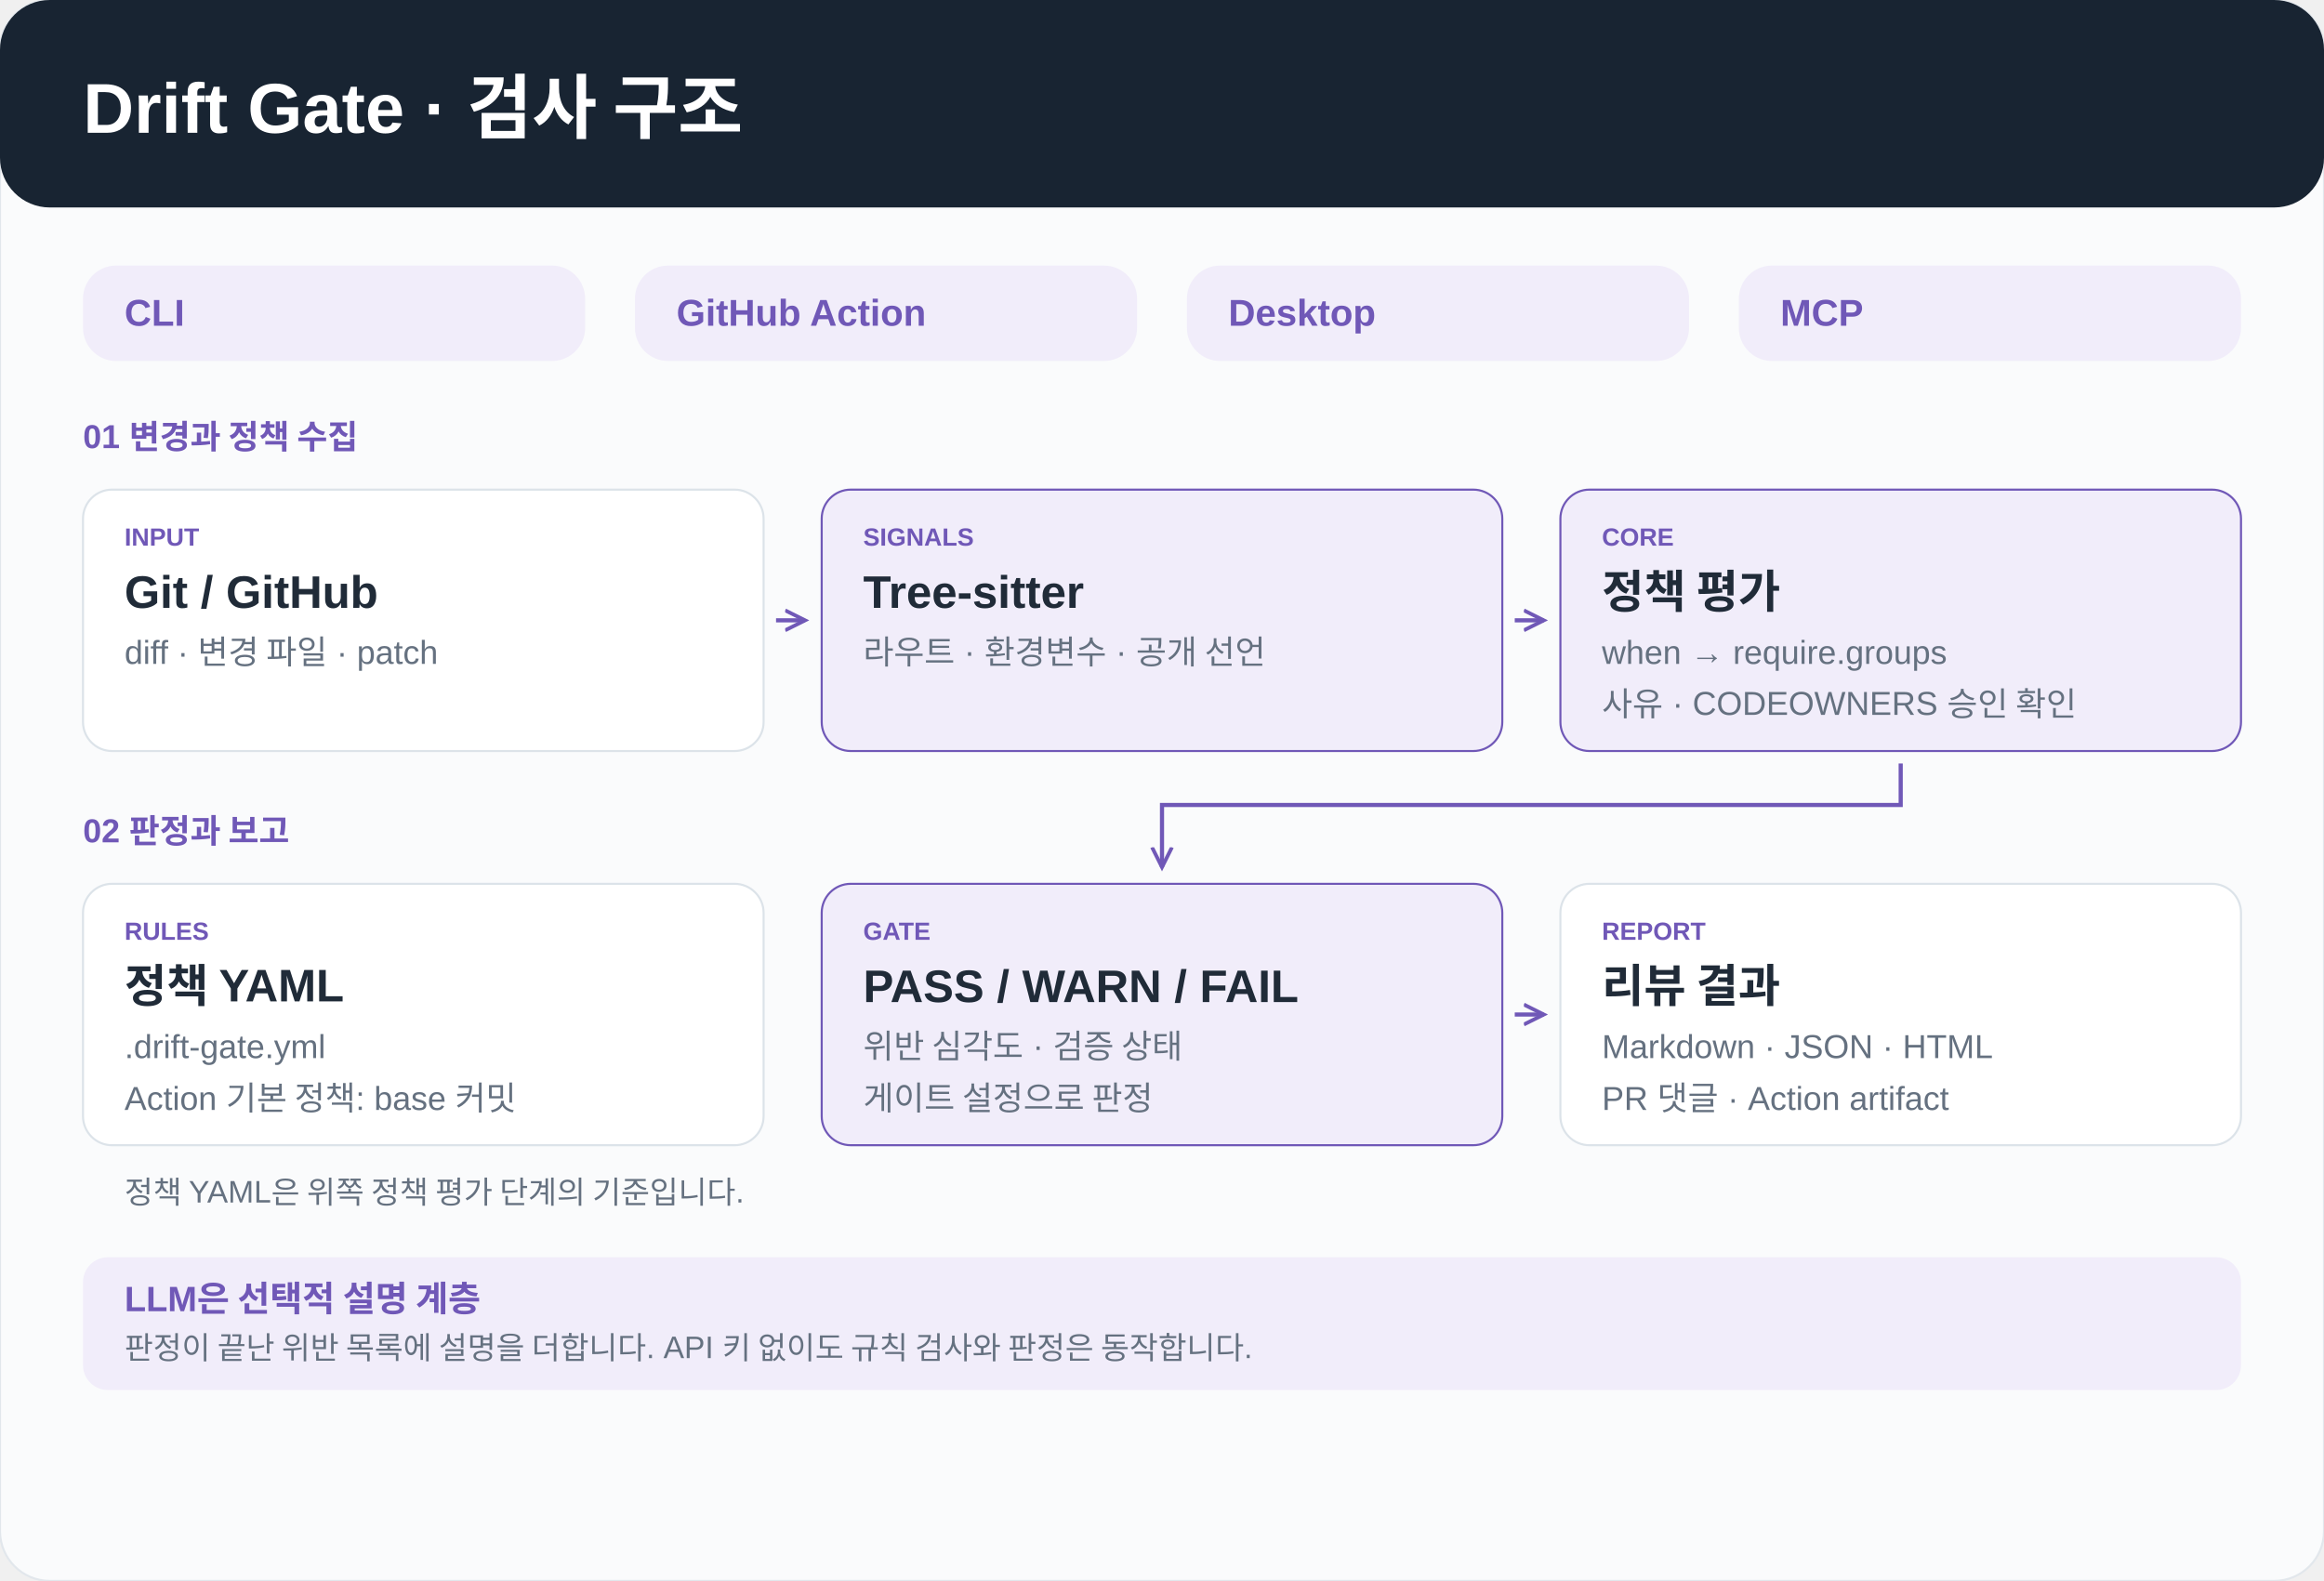
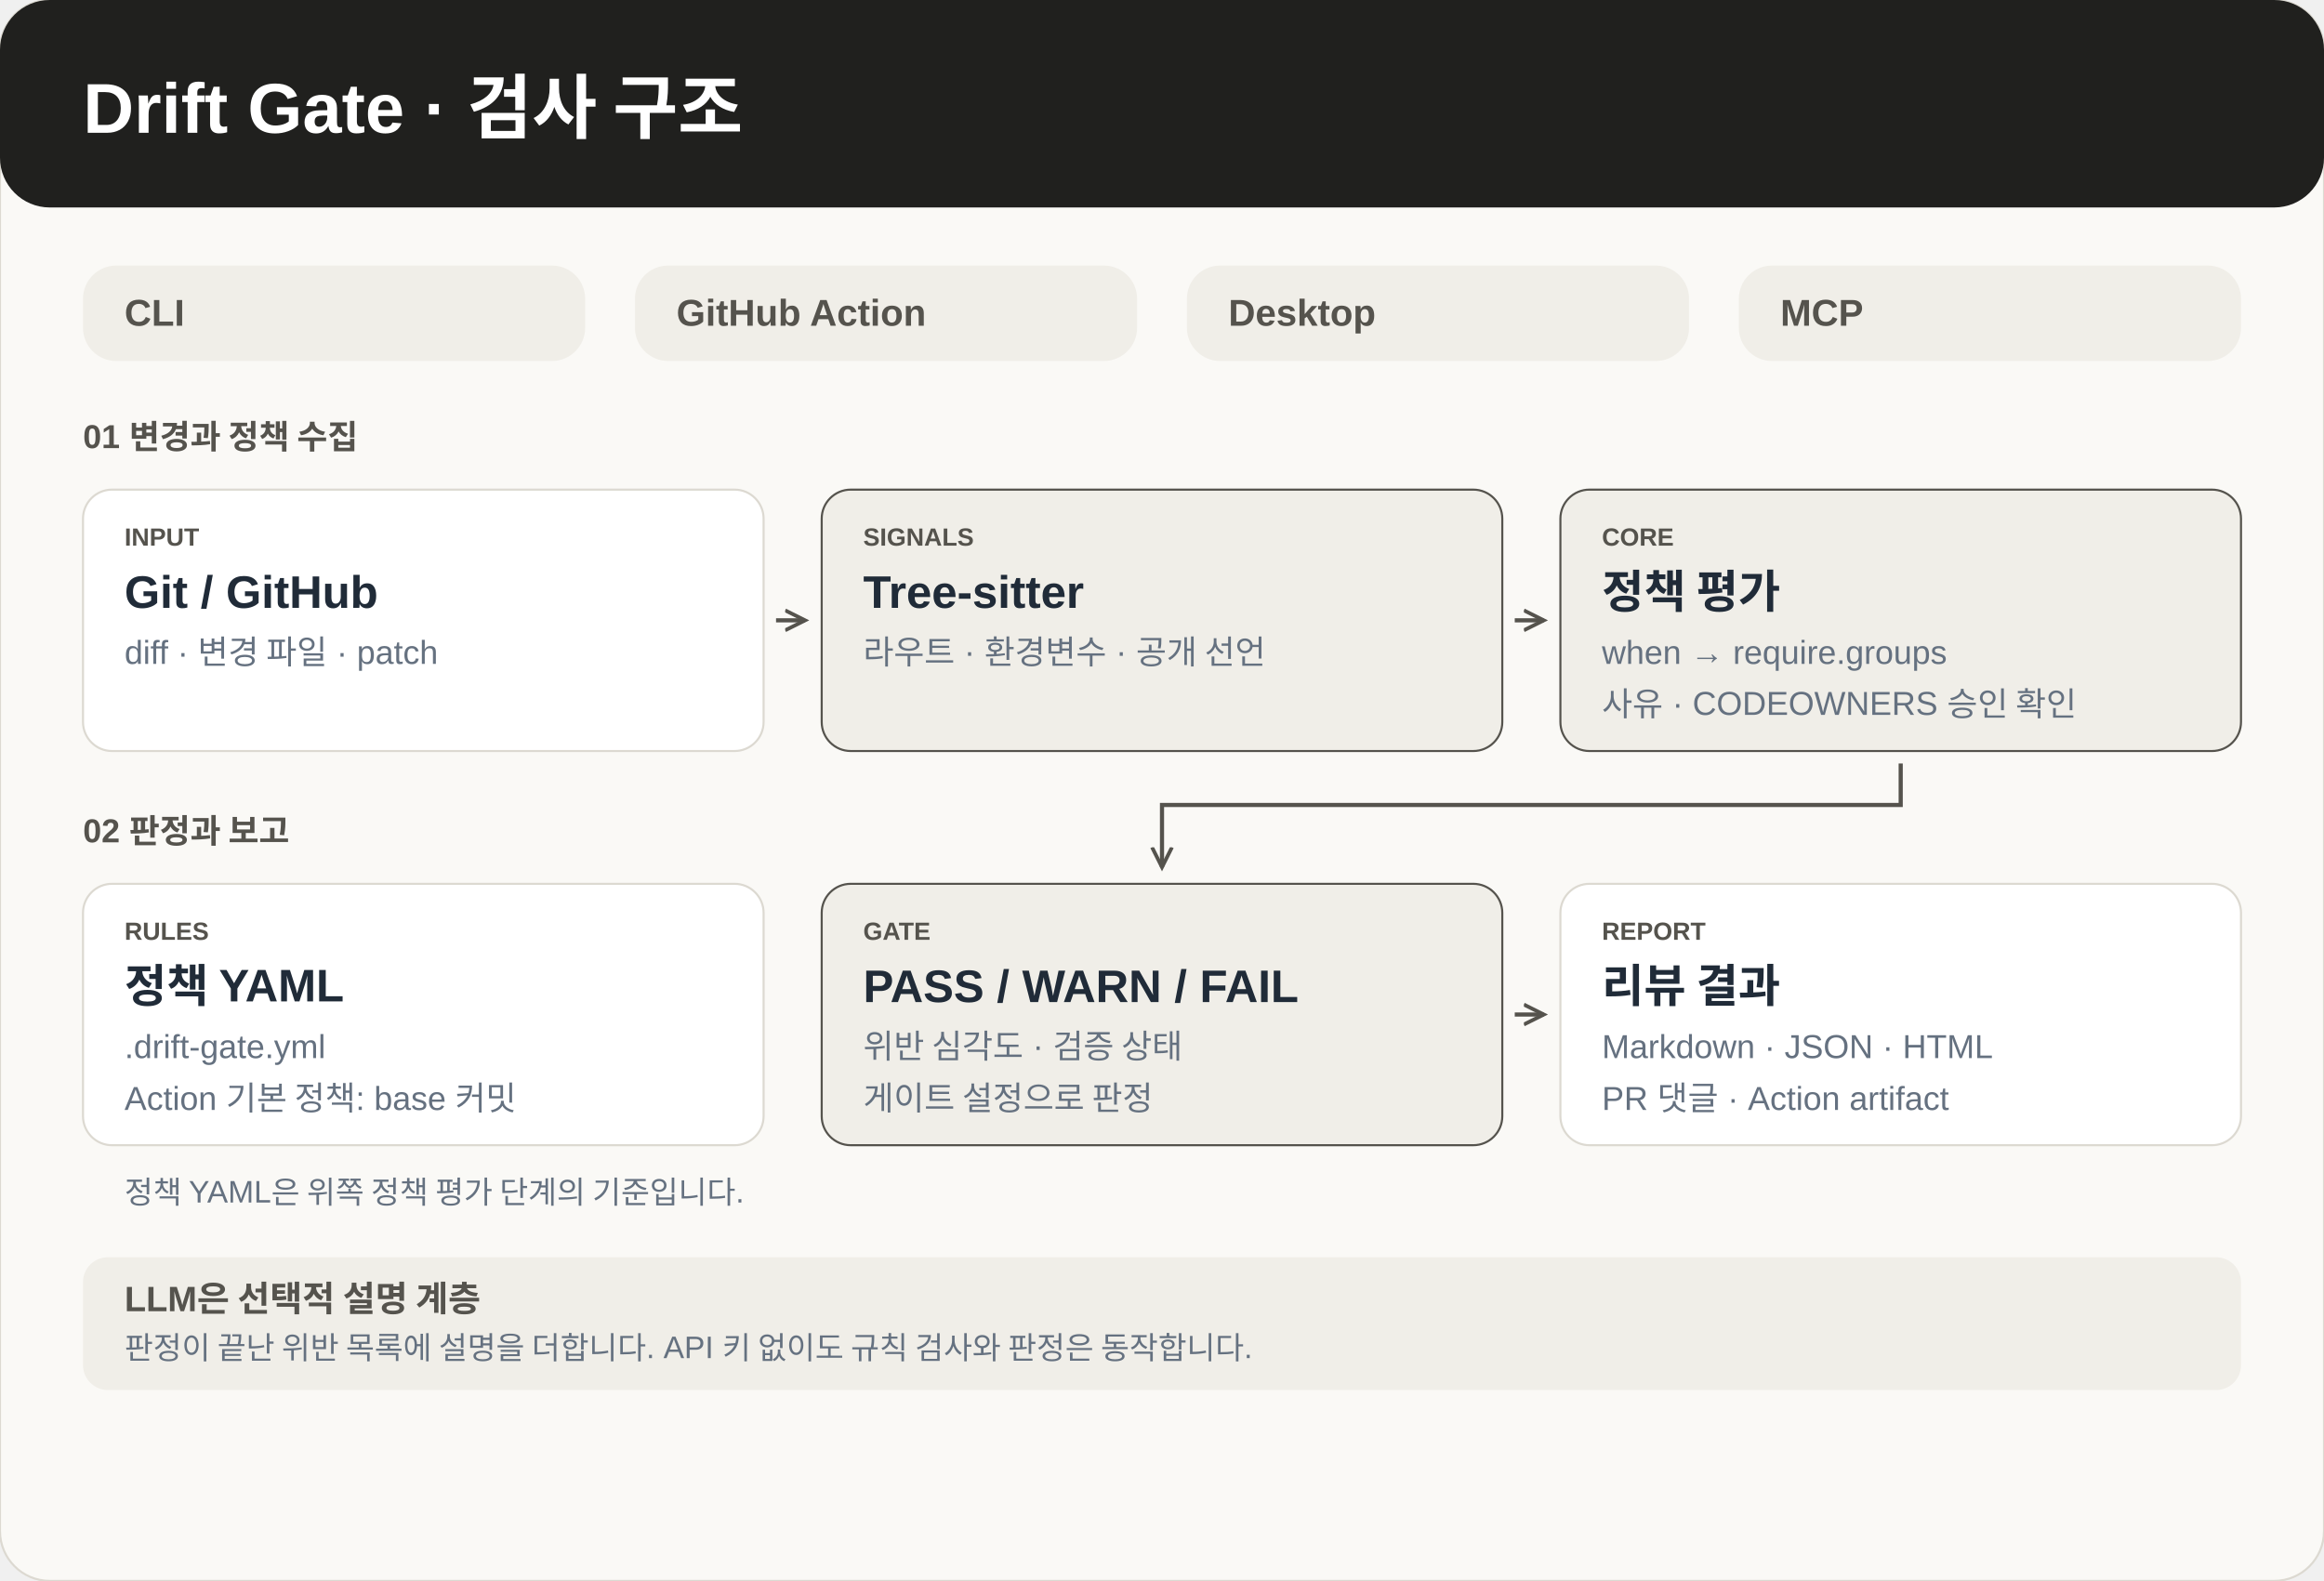
<svg xmlns="http://www.w3.org/2000/svg" width="1120" height="762" viewBox="0 0 1120 762" role="img" aria-labelledby="title desc" font-family="Segoe UI, Malgun Gothic, Arial, sans-serif">
  <defs>
    <marker id="arrow" viewBox="0 0 10 10" refX="8" refY="5" markerWidth="6" markerHeight="6" orient="auto">
-       <path d="M0 1 L8 5 L0 9" fill="none" stroke="#7058B7" stroke-width="1.5" />
+       <path d="M0 1 L8 5 L0 9" fill="none" stroke="#55534D" stroke-width="1.5" />
    </marker>
  </defs>
-   <rect x="0" y="0" width="1120" height="762" rx="24" fill="#FAFBFC" stroke="#E2E7EC" />
-   <rect x="0" y="0" width="1120" height="100" rx="24" fill="#182432" stroke="none" />
+   <rect x="0" y="0" width="1120" height="762" rx="24" fill="#FAF9F6" stroke="#DCD9D1" />
+   <rect x="0" y="0" width="1120" height="100" rx="24" fill="#20201E" stroke="none" />
  <text x="40" y="64" font-size="34" fill="#FFFFFF" font-weight="650">Drift Gate · 검사 구조</text>
  <g transform="translate(0 -52)">
-     <rect x="40" y="180" width="242" height="46" rx="16" fill="#F1EDFA" stroke="none" />
-     <text x="60" y="209" font-size="18" fill="#7058B7" font-weight="650">CLI</text>
-     <rect x="306" y="180" width="242" height="46" rx="16" fill="#F1EDFA" stroke="none" />
-     <text x="326" y="209" font-size="18" fill="#7058B7" font-weight="650">GitHub Action</text>
-     <rect x="572" y="180" width="242" height="46" rx="16" fill="#F1EDFA" stroke="none" />
-     <text x="592" y="209" font-size="18" fill="#7058B7" font-weight="650">Desktop</text>
-     <rect x="838" y="180" width="242" height="46" rx="16" fill="#F1EDFA" stroke="none" />
-     <text x="858" y="209" font-size="18" fill="#7058B7" font-weight="650">MCP</text>
-     <text x="40" y="268" font-size="16" fill="#7058B7" font-weight="650">01  변경과 정책 수집</text>
-     <rect x="40" y="288" width="328" height="126" rx="14" fill="#FFFFFF" stroke="#DCE3E9" />
-     <text x="60" y="315" font-size="12" fill="#7058B7" font-weight="650">INPUT</text>
+     <rect x="40" y="180" width="242" height="46" rx="16" fill="#F0EEE8" stroke="none" />
+     <text x="60" y="209" font-size="18" fill="#55534D" font-weight="650">CLI</text>
+     <rect x="306" y="180" width="242" height="46" rx="16" fill="#F0EEE8" stroke="none" />
+     <text x="326" y="209" font-size="18" fill="#55534D" font-weight="650">GitHub Action</text>
+     <rect x="572" y="180" width="242" height="46" rx="16" fill="#F0EEE8" stroke="none" />
+     <text x="592" y="209" font-size="18" fill="#55534D" font-weight="650">Desktop</text>
+     <rect x="838" y="180" width="242" height="46" rx="16" fill="#F0EEE8" stroke="none" />
+     <text x="858" y="209" font-size="18" fill="#55534D" font-weight="650">MCP</text>
+     <text x="40" y="268" font-size="16" fill="#55534D" font-weight="650">01  변경과 정책 수집</text>
+     <rect x="40" y="288" width="328" height="126" rx="14" fill="#FFFFFF" stroke="#DCD9D1" />
+     <text x="60" y="315" font-size="12" fill="#55534D" font-weight="650">INPUT</text>
    <text x="60" y="345" font-size="22" fill="#202B38" font-weight="650">Git / GitHub</text>
    <text x="60" y="372" font-size="16" fill="#657180" font-weight="400">diff · 변경 파일 · patch</text>
-     <rect x="396" y="288" width="328" height="126" rx="14" fill="#F1EDFA" stroke="#7058B7" />
-     <text x="416" y="315" font-size="12" fill="#7058B7" font-weight="650">SIGNALS</text>
+     <rect x="396" y="288" width="328" height="126" rx="14" fill="#F0EEE8" stroke="#55534D" />
+     <text x="416" y="315" font-size="12" fill="#55534D" font-weight="650">SIGNALS</text>
    <text x="416" y="345" font-size="22" fill="#202B38" font-weight="650">Tree-sitter</text>
    <text x="416" y="372" font-size="16" fill="#657180" font-weight="400">라우트 · 환경변수 · 공개 선언</text>
-     <rect x="752" y="288" width="328" height="126" rx="14" fill="#F1EDFA" stroke="#7058B7" />
-     <text x="772" y="315" font-size="12" fill="#7058B7" font-weight="650">CORE</text>
+     <rect x="752" y="288" width="328" height="126" rx="14" fill="#F0EEE8" stroke="#55534D" />
+     <text x="772" y="315" font-size="12" fill="#55534D" font-weight="650">CORE</text>
    <text x="772" y="345" font-size="22" fill="#202B38" font-weight="650">정책 평가</text>
    <text x="772" y="372" font-size="16" fill="#657180" font-weight="400">when → require.groups</text>
    <text x="772" y="397" font-size="16" fill="#657180" font-weight="400">사유 · CODEOWNERS 승인 확인</text>
-     <path d="M374 351 L388 351" fill="none" stroke="#7058B7" stroke-width="2" marker-end="url(#arrow)" />
-     <path d="M730 351 L744 351" fill="none" stroke="#7058B7" stroke-width="2" marker-end="url(#arrow)" />
-     <text x="40" y="458" font-size="16" fill="#7058B7" font-weight="650">02  판정과 보고</text>
-     <rect x="40" y="478" width="328" height="126" rx="14" fill="#FFFFFF" stroke="#DCE3E9" />
-     <text x="60" y="505" font-size="12" fill="#7058B7" font-weight="650">RULES</text>
+     <path d="M374 351 L388 351" fill="none" stroke="#55534D" stroke-width="2" marker-end="url(#arrow)" />
+     <path d="M730 351 L744 351" fill="none" stroke="#55534D" stroke-width="2" marker-end="url(#arrow)" />
+     <text x="40" y="458" font-size="16" fill="#55534D" font-weight="650">02  판정과 보고</text>
+     <rect x="40" y="478" width="328" height="126" rx="14" fill="#FFFFFF" stroke="#DCD9D1" />
+     <text x="60" y="505" font-size="12" fill="#55534D" font-weight="650">RULES</text>
    <text x="60" y="535" font-size="22" fill="#202B38" font-weight="650">정책 YAML</text>
    <text x="60" y="562" font-size="16" fill="#657180" font-weight="400">.drift-gate.yml</text>
    <text x="60" y="587" font-size="16" fill="#657180" font-weight="400">Action 기본 정책: base 커밋</text>
-     <rect x="396" y="478" width="328" height="126" rx="14" fill="#F1EDFA" stroke="#7058B7" />
-     <text x="416" y="505" font-size="12" fill="#7058B7" font-weight="650">GATE</text>
+     <rect x="396" y="478" width="328" height="126" rx="14" fill="#F0EEE8" stroke="#55534D" />
+     <text x="416" y="505" font-size="12" fill="#55534D" font-weight="650">GATE</text>
    <text x="416" y="535" font-size="22" fill="#202B38" font-weight="650">PASS / WARN / FAIL</text>
    <text x="416" y="562" font-size="16" fill="#657180" font-weight="400">위반 심각도 · 검증 상태</text>
    <text x="416" y="587" font-size="16" fill="#657180" font-weight="400">게이트 설정으로 판정</text>
-     <rect x="752" y="478" width="328" height="126" rx="14" fill="#FFFFFF" stroke="#DCE3E9" />
-     <text x="772" y="505" font-size="12" fill="#7058B7" font-weight="650">REPORT</text>
+     <rect x="752" y="478" width="328" height="126" rx="14" fill="#FFFFFF" stroke="#DCD9D1" />
+     <text x="772" y="505" font-size="12" fill="#55534D" font-weight="650">REPORT</text>
    <text x="772" y="535" font-size="22" fill="#202B38" font-weight="650">리뷰 결과</text>
    <text x="772" y="562" font-size="16" fill="#657180" font-weight="400">Markdown · JSON · HTML</text>
    <text x="772" y="587" font-size="16" fill="#657180" font-weight="400">PR 댓글 · Action artifact</text>
-     <path d="M916 420 V440 H560 V470" fill="none" stroke="#7058B7" stroke-width="2" marker-end="url(#arrow)" />
-     <path d="M730 541 L744 541" fill="none" stroke="#7058B7" stroke-width="2" marker-end="url(#arrow)" />
+     <path d="M916 420 V440 H560 V470" fill="none" stroke="#55534D" stroke-width="2" marker-end="url(#arrow)" />
+     <path d="M730 541 L744 541" fill="none" stroke="#55534D" stroke-width="2" marker-end="url(#arrow)" />
    <text x="60" y="632" font-size="15" fill="#657180" font-weight="400">정책 YAML은 위쪽 정책 평가 단계의 기준입니다.</text>
-     <rect x="40" y="658" width="1040" height="64" rx="12" fill="#F1EDFA" stroke="none" />
-     <text x="60" y="684" font-size="17" fill="#7058B7" font-weight="650">LLM은 선택적 설명 계층</text>
+     <rect x="40" y="658" width="1040" height="64" rx="12" fill="#F0EEE8" stroke="none" />
+     <text x="60" y="684" font-size="17" fill="#55534D" font-weight="650">LLM은 선택적 설명 계층</text>
    <text x="60" y="707" font-size="15" fill="#657180" font-weight="400">판정이 끝난 위반 목록에 설명을 더합니다. API 키 없이도 규칙 검사와 판정은 동작합니다.</text>
  </g>
</svg>
